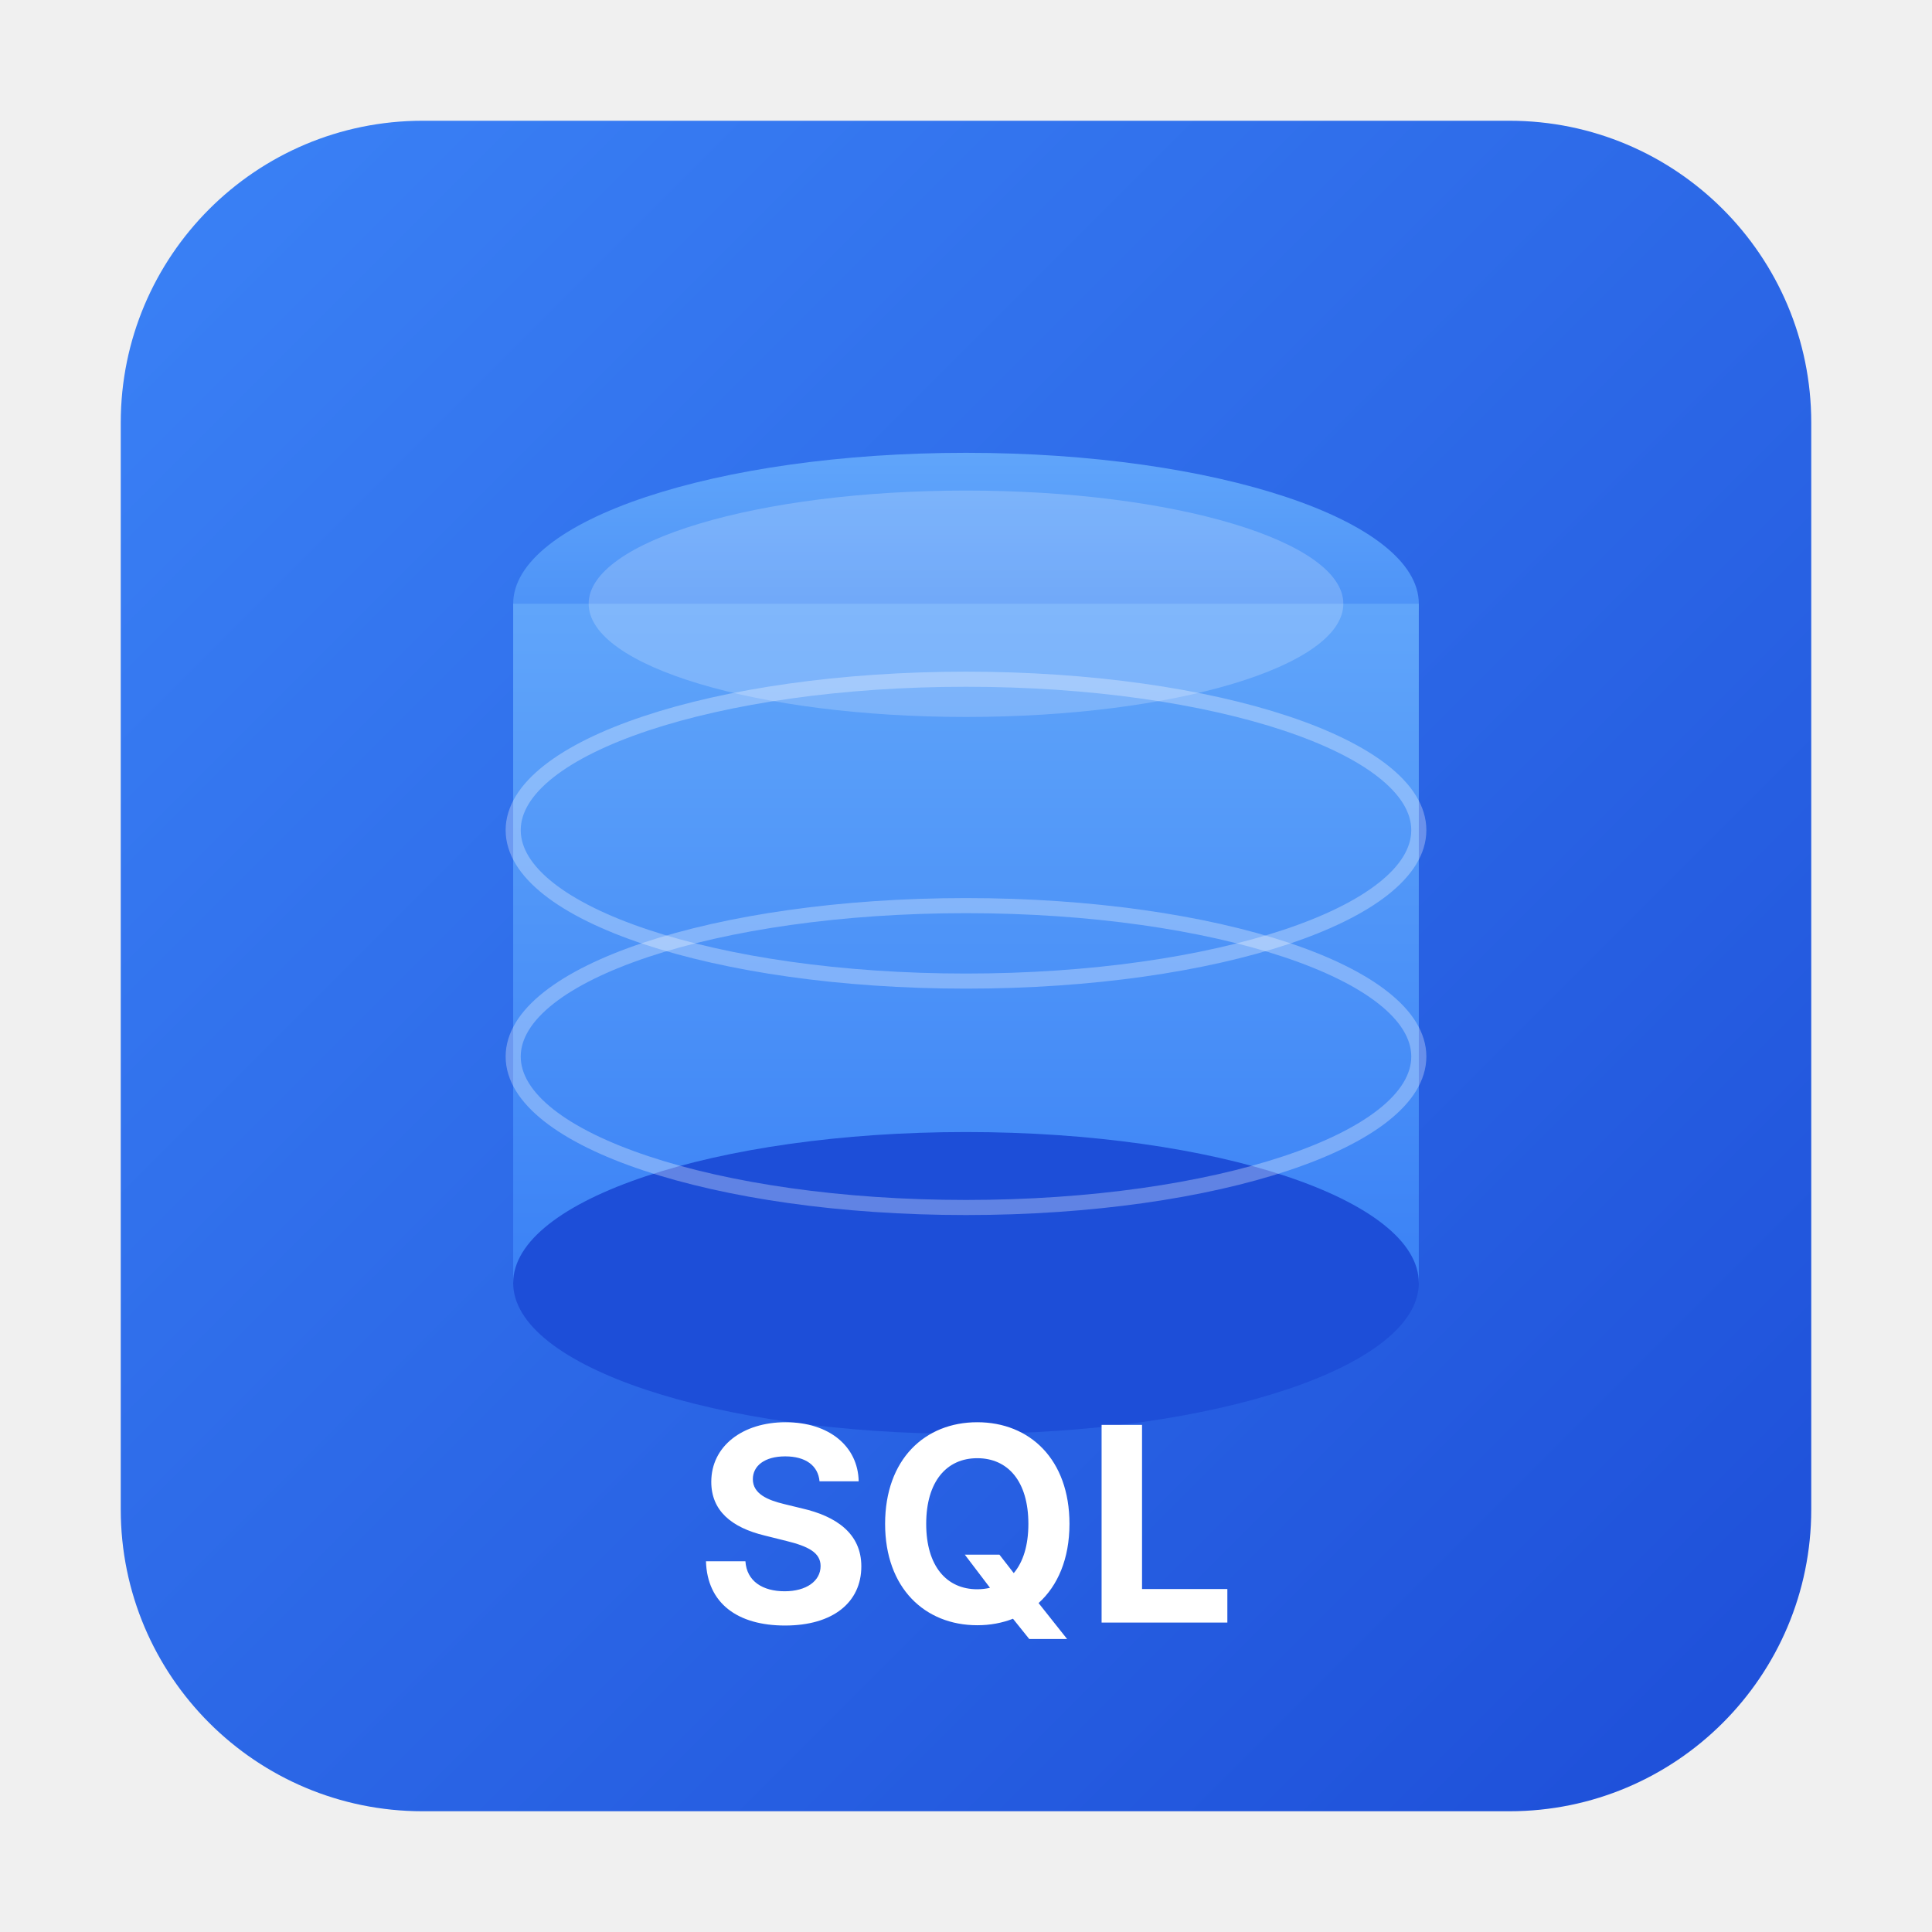
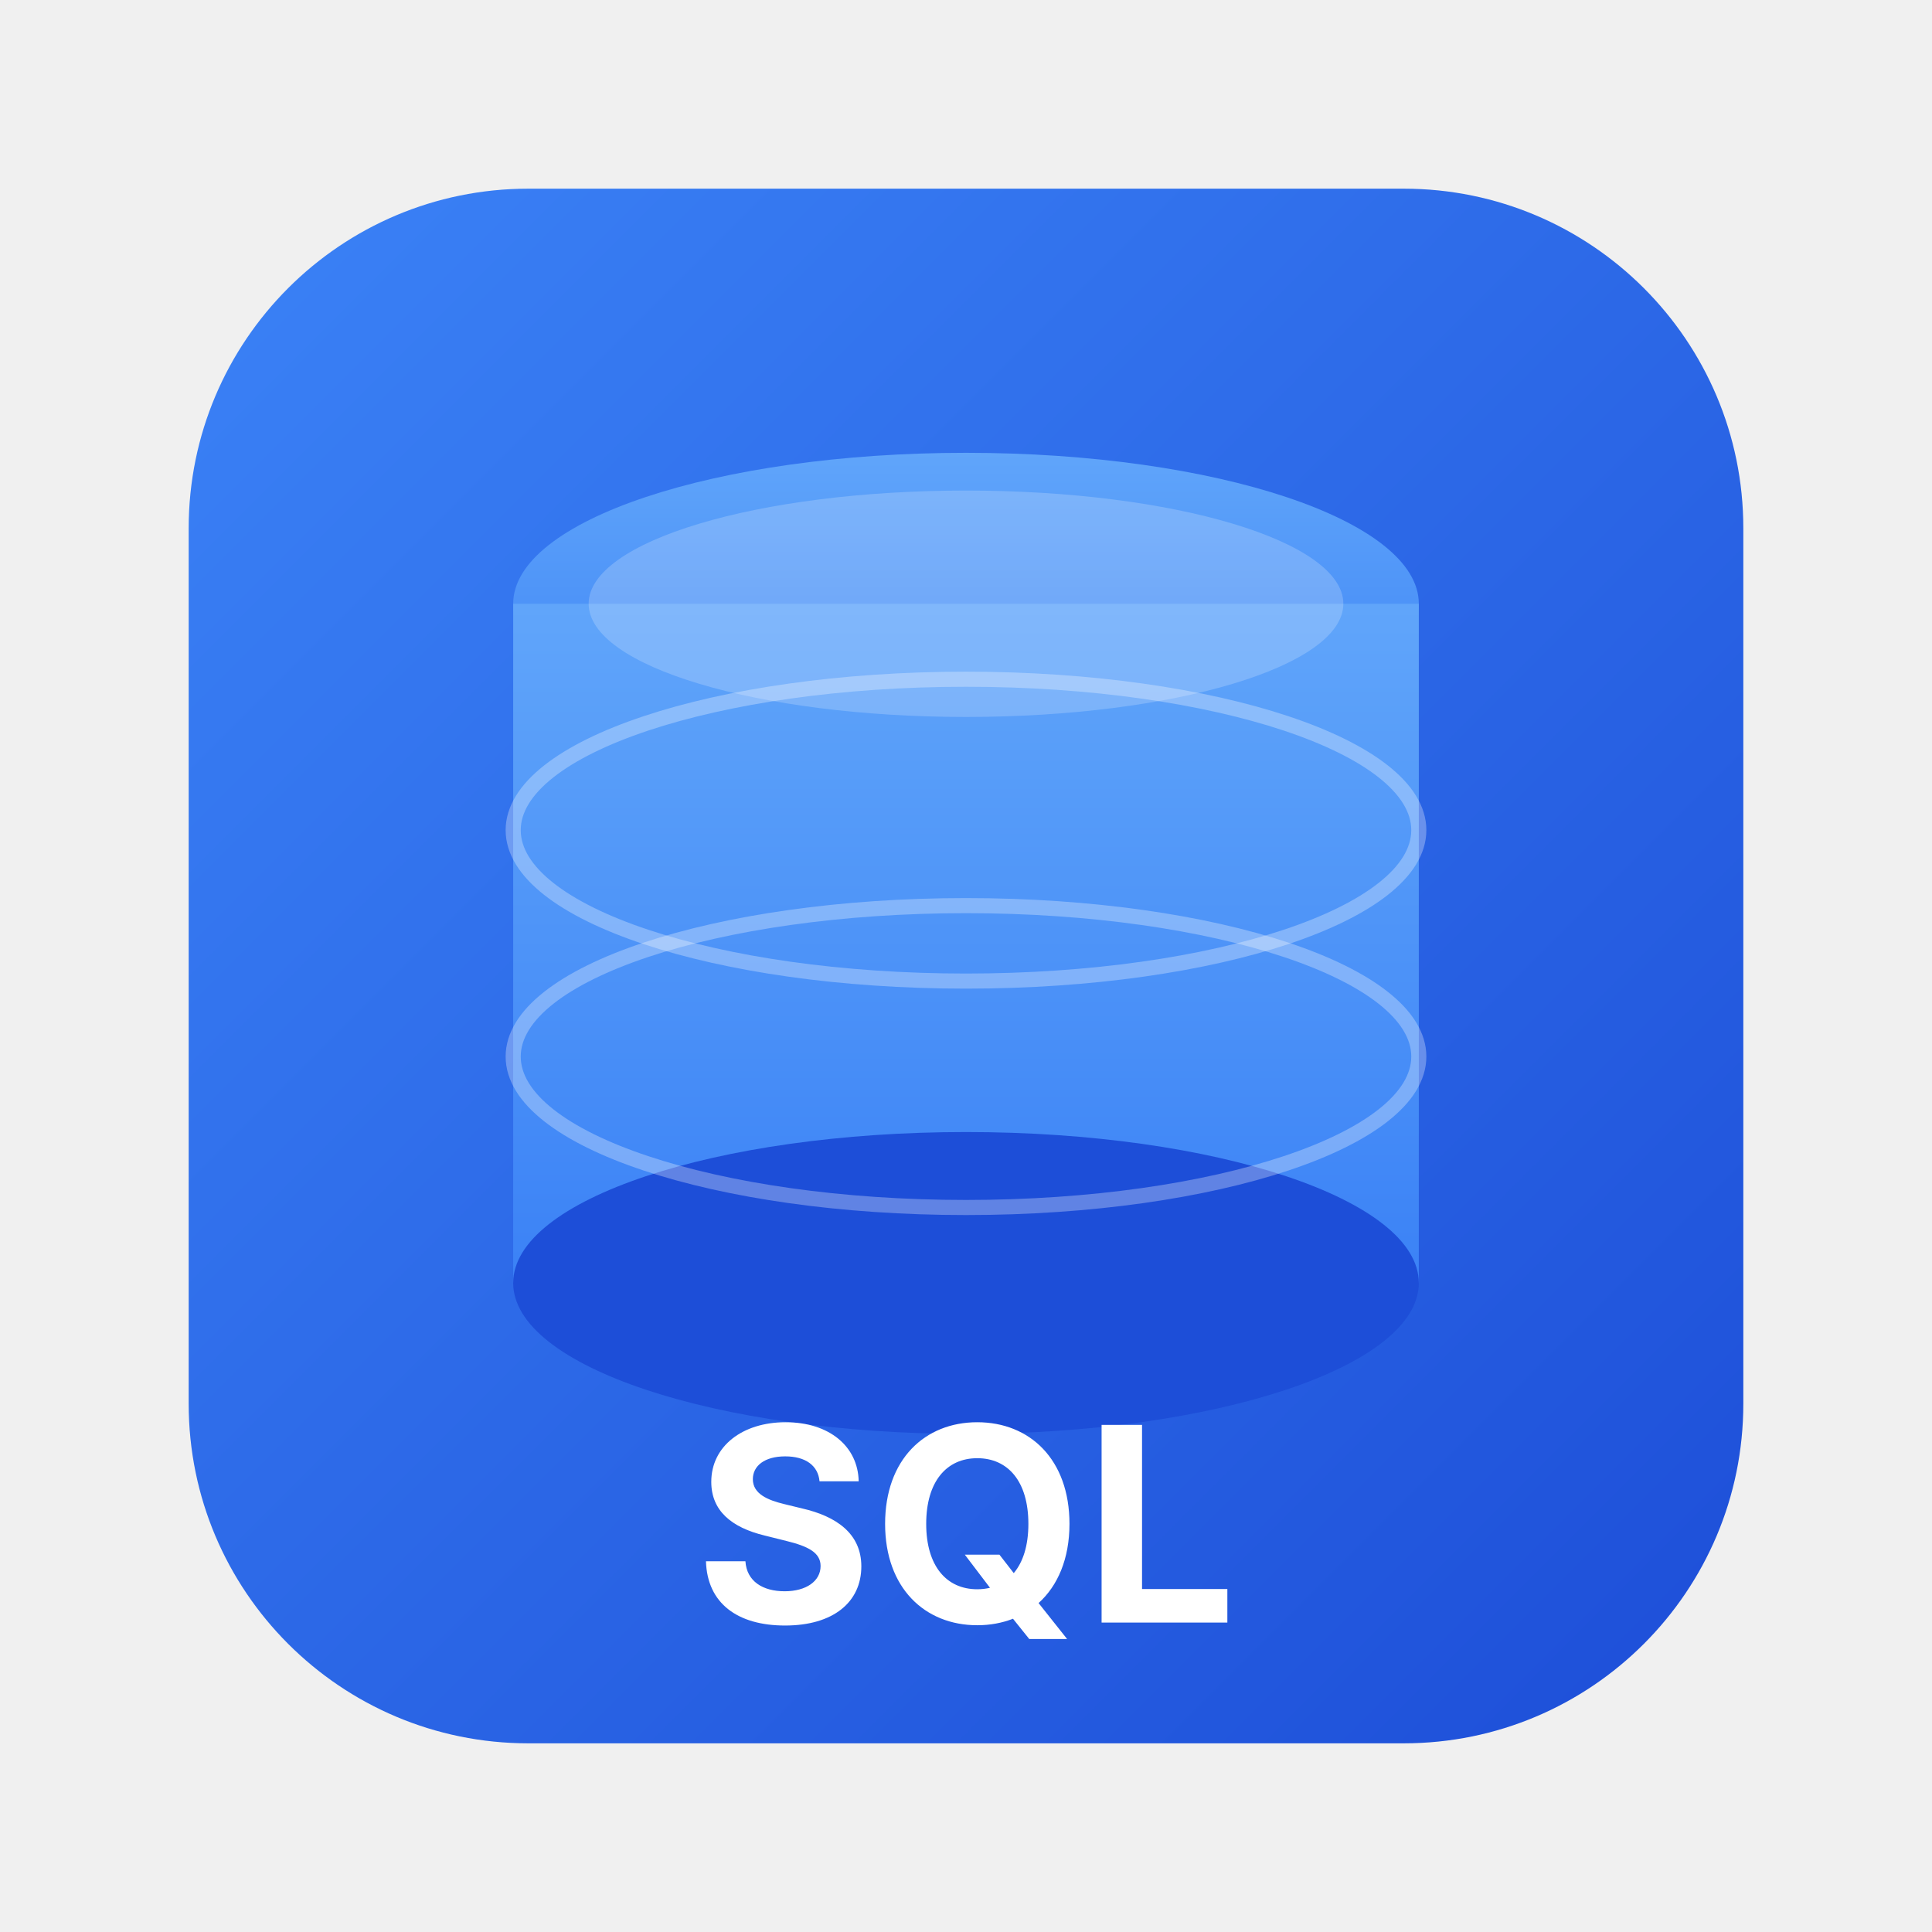
<svg xmlns="http://www.w3.org/2000/svg" viewBox="0 0 512 512">
  <defs>
    <linearGradient id="bg" x1="0%" y1="0%" x2="100%" y2="100%">
      <stop offset="0%" style="stop-color:#3B82F6" />
      <stop offset="100%" style="stop-color:#1D4ED8" />
    </linearGradient>
    <linearGradient id="accent" x1="0%" y1="0%" x2="0%" y2="100%">
      <stop offset="0%" style="stop-color:#60A5FA" />
      <stop offset="100%" style="stop-color:#3B82F6" />
    </linearGradient>
  </defs>
-   <rect x="32" y="32" width="448" height="448" rx="80" ry="80" fill="url(#bg)" />
+   <rect x="50" y="50" width="412" height="412" rx="90" ry="90" fill="url(#bg)" />
  <ellipse cx="256" cy="160" rx="120" ry="40" fill="url(#accent)" />
  <rect x="136" y="160" width="240" height="180" fill="url(#accent)" />
  <ellipse cx="256" cy="340" rx="120" ry="40" fill="#1D4ED8" />
  <ellipse cx="256" cy="220" rx="120" ry="40" fill="none" stroke="#ffffff" stroke-width="4" opacity="0.3" />
  <ellipse cx="256" cy="280" rx="120" ry="40" fill="none" stroke="#ffffff" stroke-width="4" opacity="0.3" />
  <text x="256" y="430" font-family="system-ui, -apple-system, sans-serif" font-size="72" font-weight="700" fill="#ffffff" text-anchor="middle">SQL</text>
  <ellipse cx="256" cy="160" rx="100" ry="30" fill="#ffffff" opacity="0.2" />
</svg>
